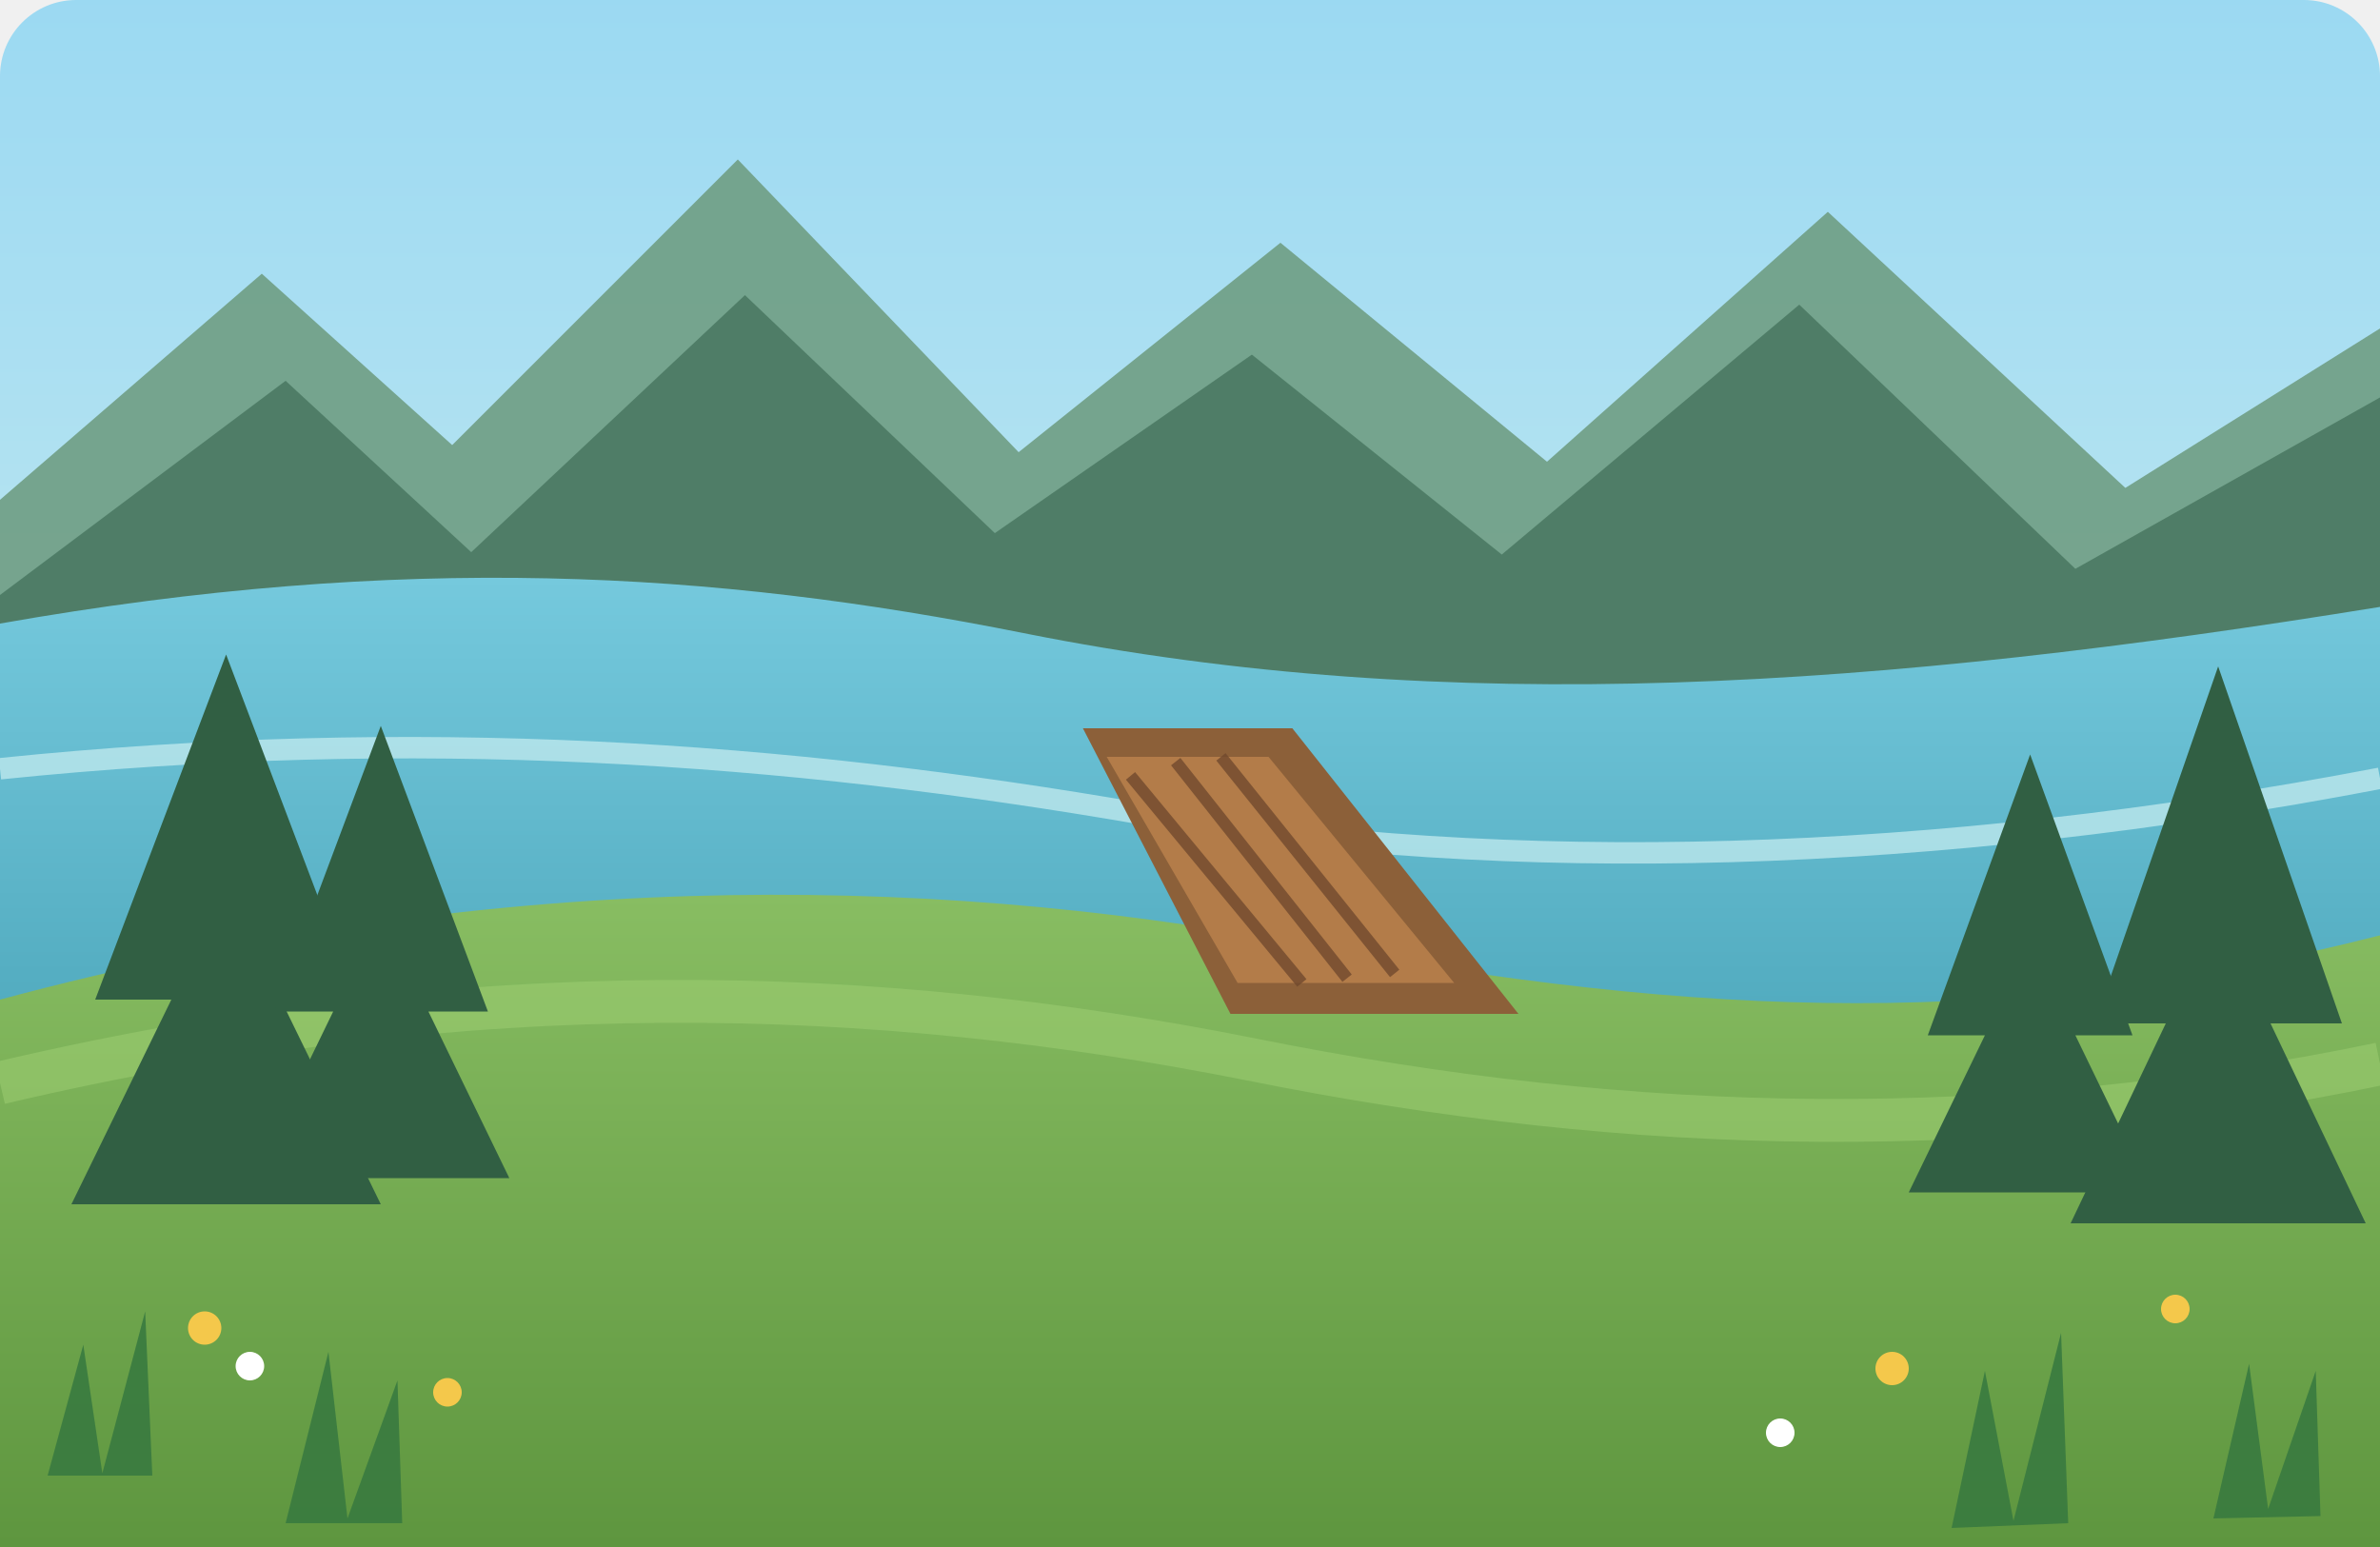
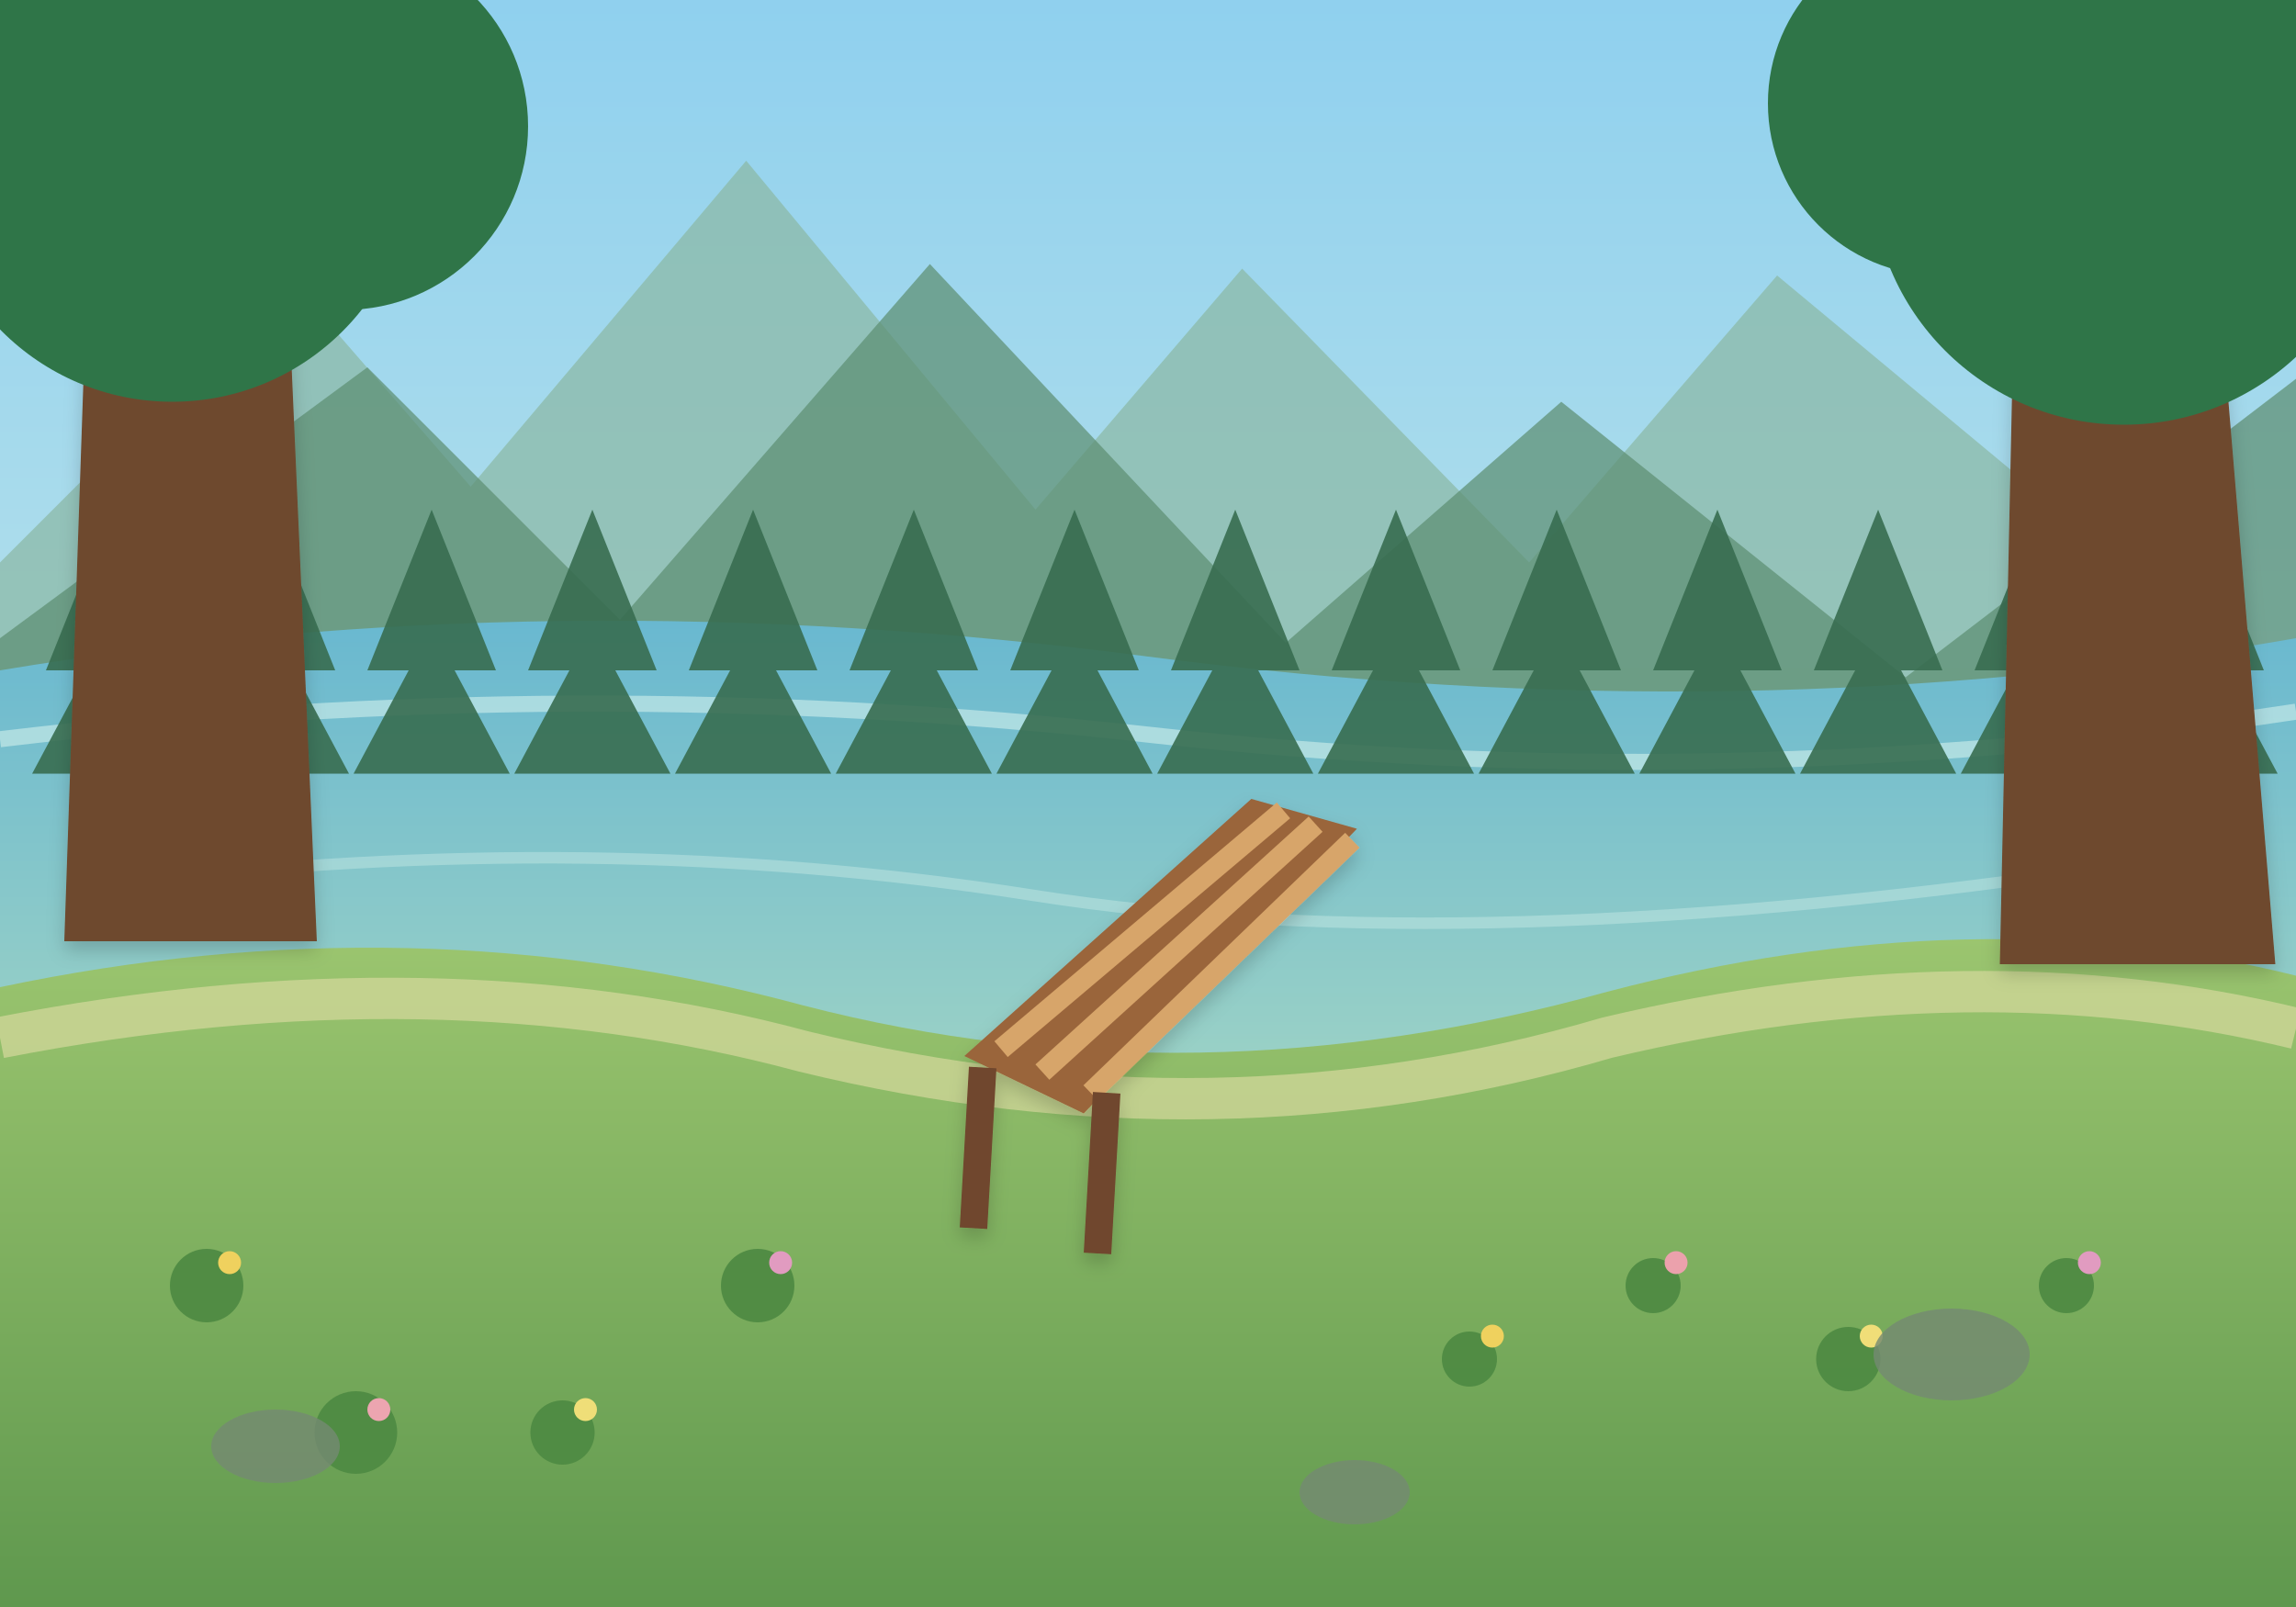
- <svg xmlns="http://www.w3.org/2000/svg" viewBox="0 0 1000 650">
+ <svg xmlns="http://www.w3.org/2000/svg" viewBox="0 0 1000 700">
  <defs>
    <linearGradient id="sky" x2="0" y2="1">
-       <stop stop-color="#9bd9f2" />
-       <stop offset="1" stop-color="#dff4f0" />
+       <stop stop-color="#8fd0ee" />
+       <stop offset="1" stop-color="#dff3e8" />
    </linearGradient>
    <linearGradient id="lake" x2="0" y2="1">
-       <stop stop-color="#75c9dd" />
-       <stop offset="1" stop-color="#4fa9bd" />
+       <stop stop-color="#69b8d0" />
+       <stop offset="1" stop-color="#9ed3c5" />
    </linearGradient>
    <linearGradient id="ground" x2="0" y2="1">
-       <stop stop-color="#88bd62" />
-       <stop offset="1" stop-color="#5e963f" />
+       <stop stop-color="#9bc56f" />
+       <stop offset="1" stop-color="#5f984e" />
    </linearGradient>
    <filter id="soft">
-       <feGaussianBlur stdDeviation="3" />
+       <feDropShadow dx="0" dy="4" stdDeviation="4" flood-opacity=".18" />
    </filter>
  </defs>
-   <rect width="1000" height="650" rx="32" fill="url(#sky)" />
-   <path d="M0 210L110 115l80 72 120-120 118 123 110-88 112 92 118-105 125 116 107-67v145H0z" fill="#6f9d83" opacity=".9" />
-   <path d="M0 250L120 160l78 72 115-108 105 100 108-75 105 84 125-105 116 111 128-72v128H0z" fill="#4f7d67" />
-   <path d="M0 262c170-30 300-22 430 4 180 36 360 23 570-11v185H0z" fill="url(#lake)" />
-   <path d="M0 323c175-18 330-7 480 19 155 26 332 21 520-15" fill="none" stroke="#c9eef1" stroke-width="9" opacity=".7" />
-   <path d="M0 420c205-55 387-53 543-24 176 33 304 36 457-3v257H0z" fill="url(#ground)" />
-   <path d="M0 455c200-47 369-41 525-10 164 33 316 35 475 2" fill="none" stroke="#9fd074" stroke-width="18" opacity=".5" />
-   <g transform="translate(455 306)">
-     <path d="M0 0h88l95 120H62z" fill="#8c6039" />
-     <path d="M10 12h68l78 95H65z" fill="#b37c49" />
-     <g stroke="#70492d" stroke-width="5" opacity=".8">
-       <path d="M20 20l72 87" />
-       <path d="M39 14l72 91" />
-       <path d="M58 12l73 91" />
+   <rect width="1000" height="700" rx="34" fill="url(#sky)" />
+   <path d="M0 245L125 120l80 92 120-142 126 152 90-105 125 128 108-125 226 188V360H0Z" fill="#8bb9a5" opacity=".72" />
+   <path d="M0 278L160 160l110 110 135-155 155 165 120-105 150 120 170-130V380H0Z" fill="#5d8f72" opacity=".72" />
+   <path d="M0 292 Q240 252 500 286 T1000 278 V470 Q770 438 520 468 T0 452Z" fill="url(#lake)" />
+   <path d="M0 322 Q250 292 500 320 T1000 310" fill="none" stroke="#d9f4ef" stroke-width="7" opacity=".55" />
+   <path d="M50 385 Q260 360 450 390 T930 376" fill="none" stroke="#d9f4ef" stroke-width="5" opacity=".35" />
+   <g fill="#376d50" opacity=".9">
+     <path d="M20 292l28-70 28 70h-18l24 45h-68l24-45z" />
+     <path d="M90 292l28-70 28 70h-18l24 45h-68l24-45z" />
+     <path d="M160 292l28-70 28 70h-18l24 45h-68l24-45z" />
+     <path d="M230 292l28-70 28 70h-18l24 45h-68l24-45z" />
+     <path d="M300 292l28-70 28 70h-18l24 45h-68l24-45z" />
+     <path d="M370 292l28-70 28 70h-18l24 45h-68l24-45z" />
+     <path d="M440 292l28-70 28 70h-18l24 45h-68l24-45z" />
+     <path d="M510 292l28-70 28 70h-18l24 45h-68l24-45z" />
+     <path d="M580 292l28-70 28 70h-18l24 45h-68l24-45z" />
+     <path d="M650 292l28-70 28 70h-18l24 45h-68l24-45z" />
+     <path d="M720 292l28-70 28 70h-18l24 45h-68l24-45z" />
+     <path d="M790 292l28-70 28 70h-18l24 45h-68l24-45z" />
+     <path d="M860 292l28-70 28 70h-18l24 45h-68l24-45z" />
+     <path d="M930 292l28-70 28 70h-18l24 45h-68l24-45z" />
+   </g>
+   <path d="M0 430 Q180 392 350 438 Q520 482 700 432 Q860 390 1000 425 V700H0Z" fill="url(#ground)" />
+   <path d="M0 452 Q190 415 350 458 Q530 502 700 452 Q860 414 1000 448" fill="none" stroke="#d6d99d" stroke-width="18" opacity=".7" />
+   <g filter="url(#soft)" transform="translate(420 310)">
+     <path d="M0 150L125 38l46 13L52 175Z" fill="#9a653b" />
+     <g stroke="#d7a56a" stroke-width="9">
+       <path d="M16 147l123-104" />
+       <path d="M34 157L153 49" />
+       <path d="M55 166L169 56" />
    </g>
+     <path d="M8 155l-4 70M62 166l-4 70" stroke="#6f472d" stroke-width="12" />
  </g>
-   <g fill="#315f43">
-     <path d="M40 420l55-145 55 145h-32l42 86H30l42-86z" />
-     <path d="M115 425l45-120 45 120h-25l34 70H106l34-70z" />
-     <path d="M880 430l52-150 52 150h-30l40 84H870l40-84z" />
-     <path d="M810 435l43-118 43 118h-24l32 66H802l32-66z" />
+   <g filter="url(#soft)">
+     <path d="M42 0h78l18 410H28Z" fill="#6e4a2f" />
+     <path d="M880 0h76l35 420h-120Z" fill="#6e4a2f" />
  </g>
-   <g fill="#397a3f" opacity=".9">
-     <path d="M20 620l15-55 8 54 18-68 3 69zM120 640l18-72 8 70 21-58 2 60zM820 642l14-66 12 63 20-79 3 80zM930 638l15-65 8 61 20-58 2 61z" />
+   <g fill="#2f7548">
+     <circle cx="75" cy="70" r="105" />
+     <circle cx="925" cy="75" r="110" />
+     <circle cx="150" cy="55" r="80" />
+     <circle cx="845" cy="45" r="75" />
  </g>
-   <g fill="#f4c84b">
-     <circle cx="86" cy="558" r="7" />
-     <circle cx="188" cy="585" r="6" />
-     <circle cx="795" cy="575" r="7" />
-     <circle cx="914" cy="550" r="6" />
+   <g opacity=".95">
+     <circle cx="90" cy="560" r="16" fill="#4f8b43" />
+     <circle cx="100" cy="550" r="5" fill="#f5d35e" />
+     <circle cx="155" cy="624" r="18" fill="#4f8b43" />
+     <circle cx="165" cy="614" r="5" fill="#f2a5b5" />
+     <circle cx="245" cy="624" r="14" fill="#4f8b43" />
+     <circle cx="255" cy="614" r="5" fill="#f6e17a" />
+     <circle cx="330" cy="560" r="16" fill="#4f8b43" />
+     <circle cx="340" cy="550" r="5" fill="#e69ac5" />
+     <circle cx="640" cy="592" r="12" fill="#4f8b43" />
+     <circle cx="650" cy="582" r="5" fill="#f5d35e" />
+     <circle cx="720" cy="560" r="12" fill="#4f8b43" />
+     <circle cx="730" cy="550" r="5" fill="#f0a1b0" />
+     <circle cx="805" cy="592" r="14" fill="#4f8b43" />
+     <circle cx="815" cy="582" r="5" fill="#f6e17a" />
+     <circle cx="900" cy="560" r="12" fill="#4f8b43" />
+     <circle cx="910" cy="550" r="5" fill="#e69ac5" />
  </g>
-   <g fill="#fff">
-     <circle cx="105" cy="574" r="6" />
-     <circle cx="748" cy="602" r="6" />
+   <g fill="#748a72" opacity=".8">
+     <ellipse cx="120" cy="630" rx="28" ry="16" />
+     <ellipse cx="850" cy="590" rx="34" ry="20" />
+     <ellipse cx="590" cy="650" rx="24" ry="14" />
  </g>
</svg>
